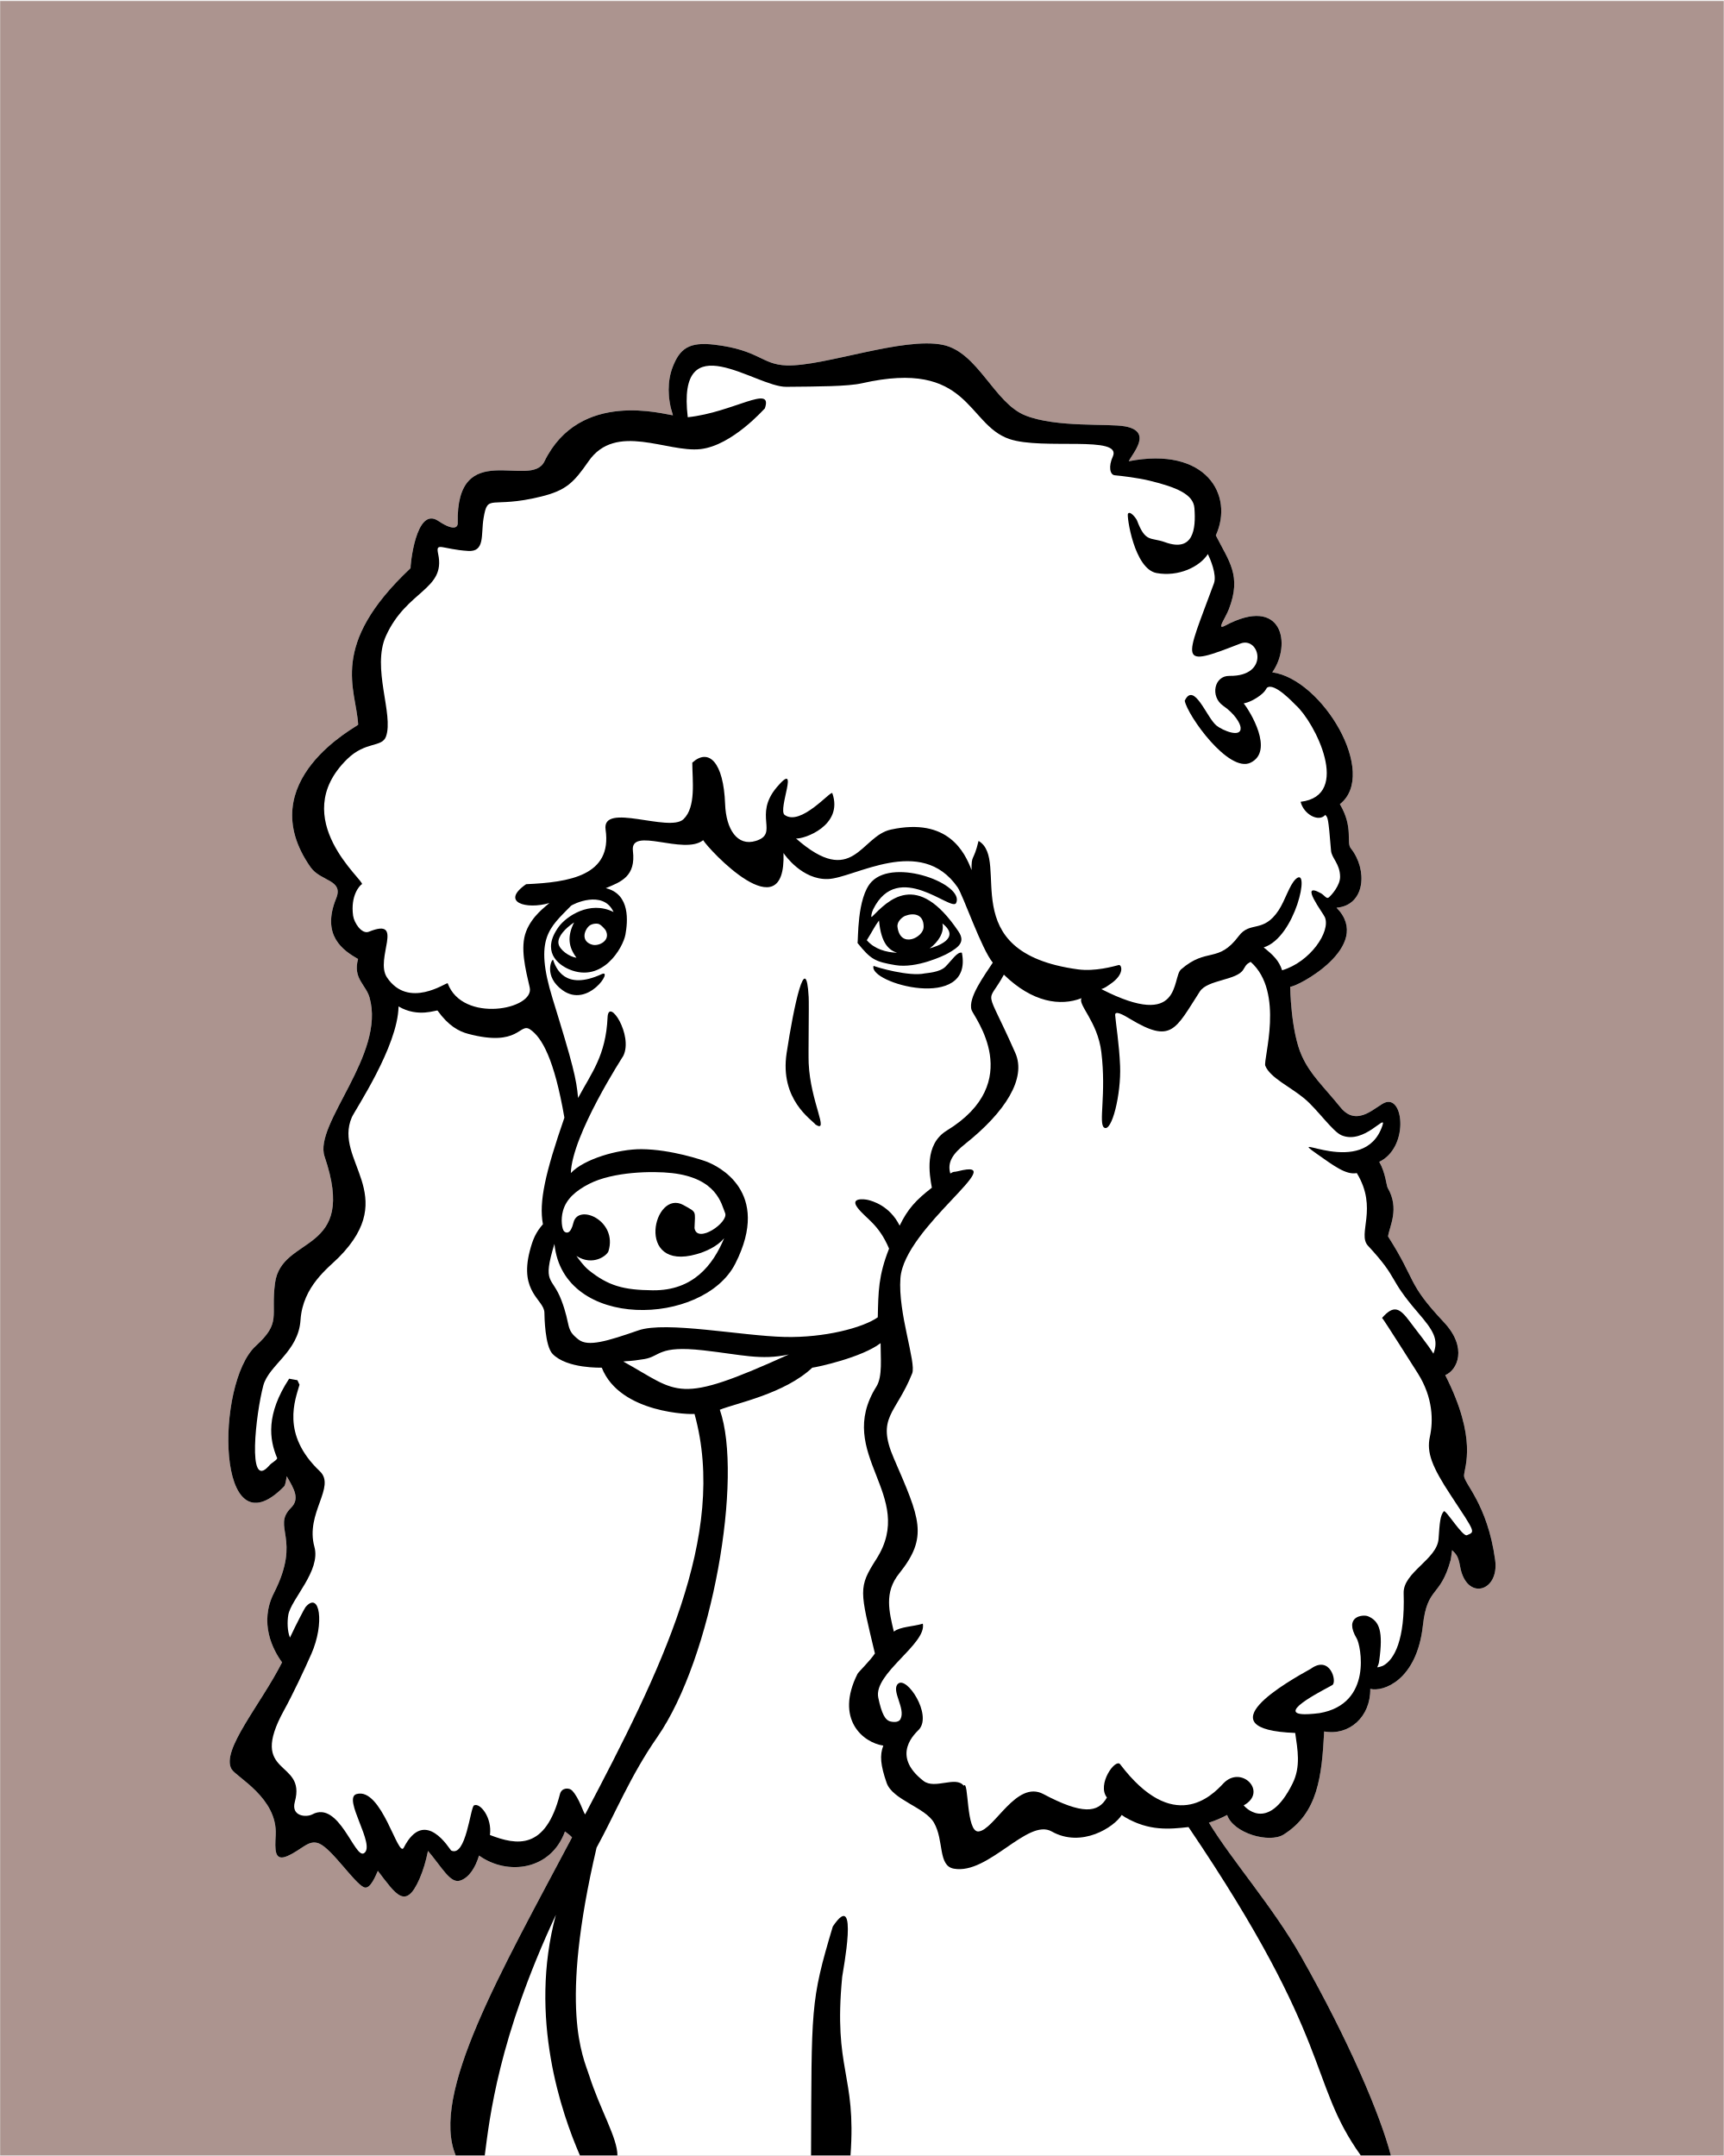
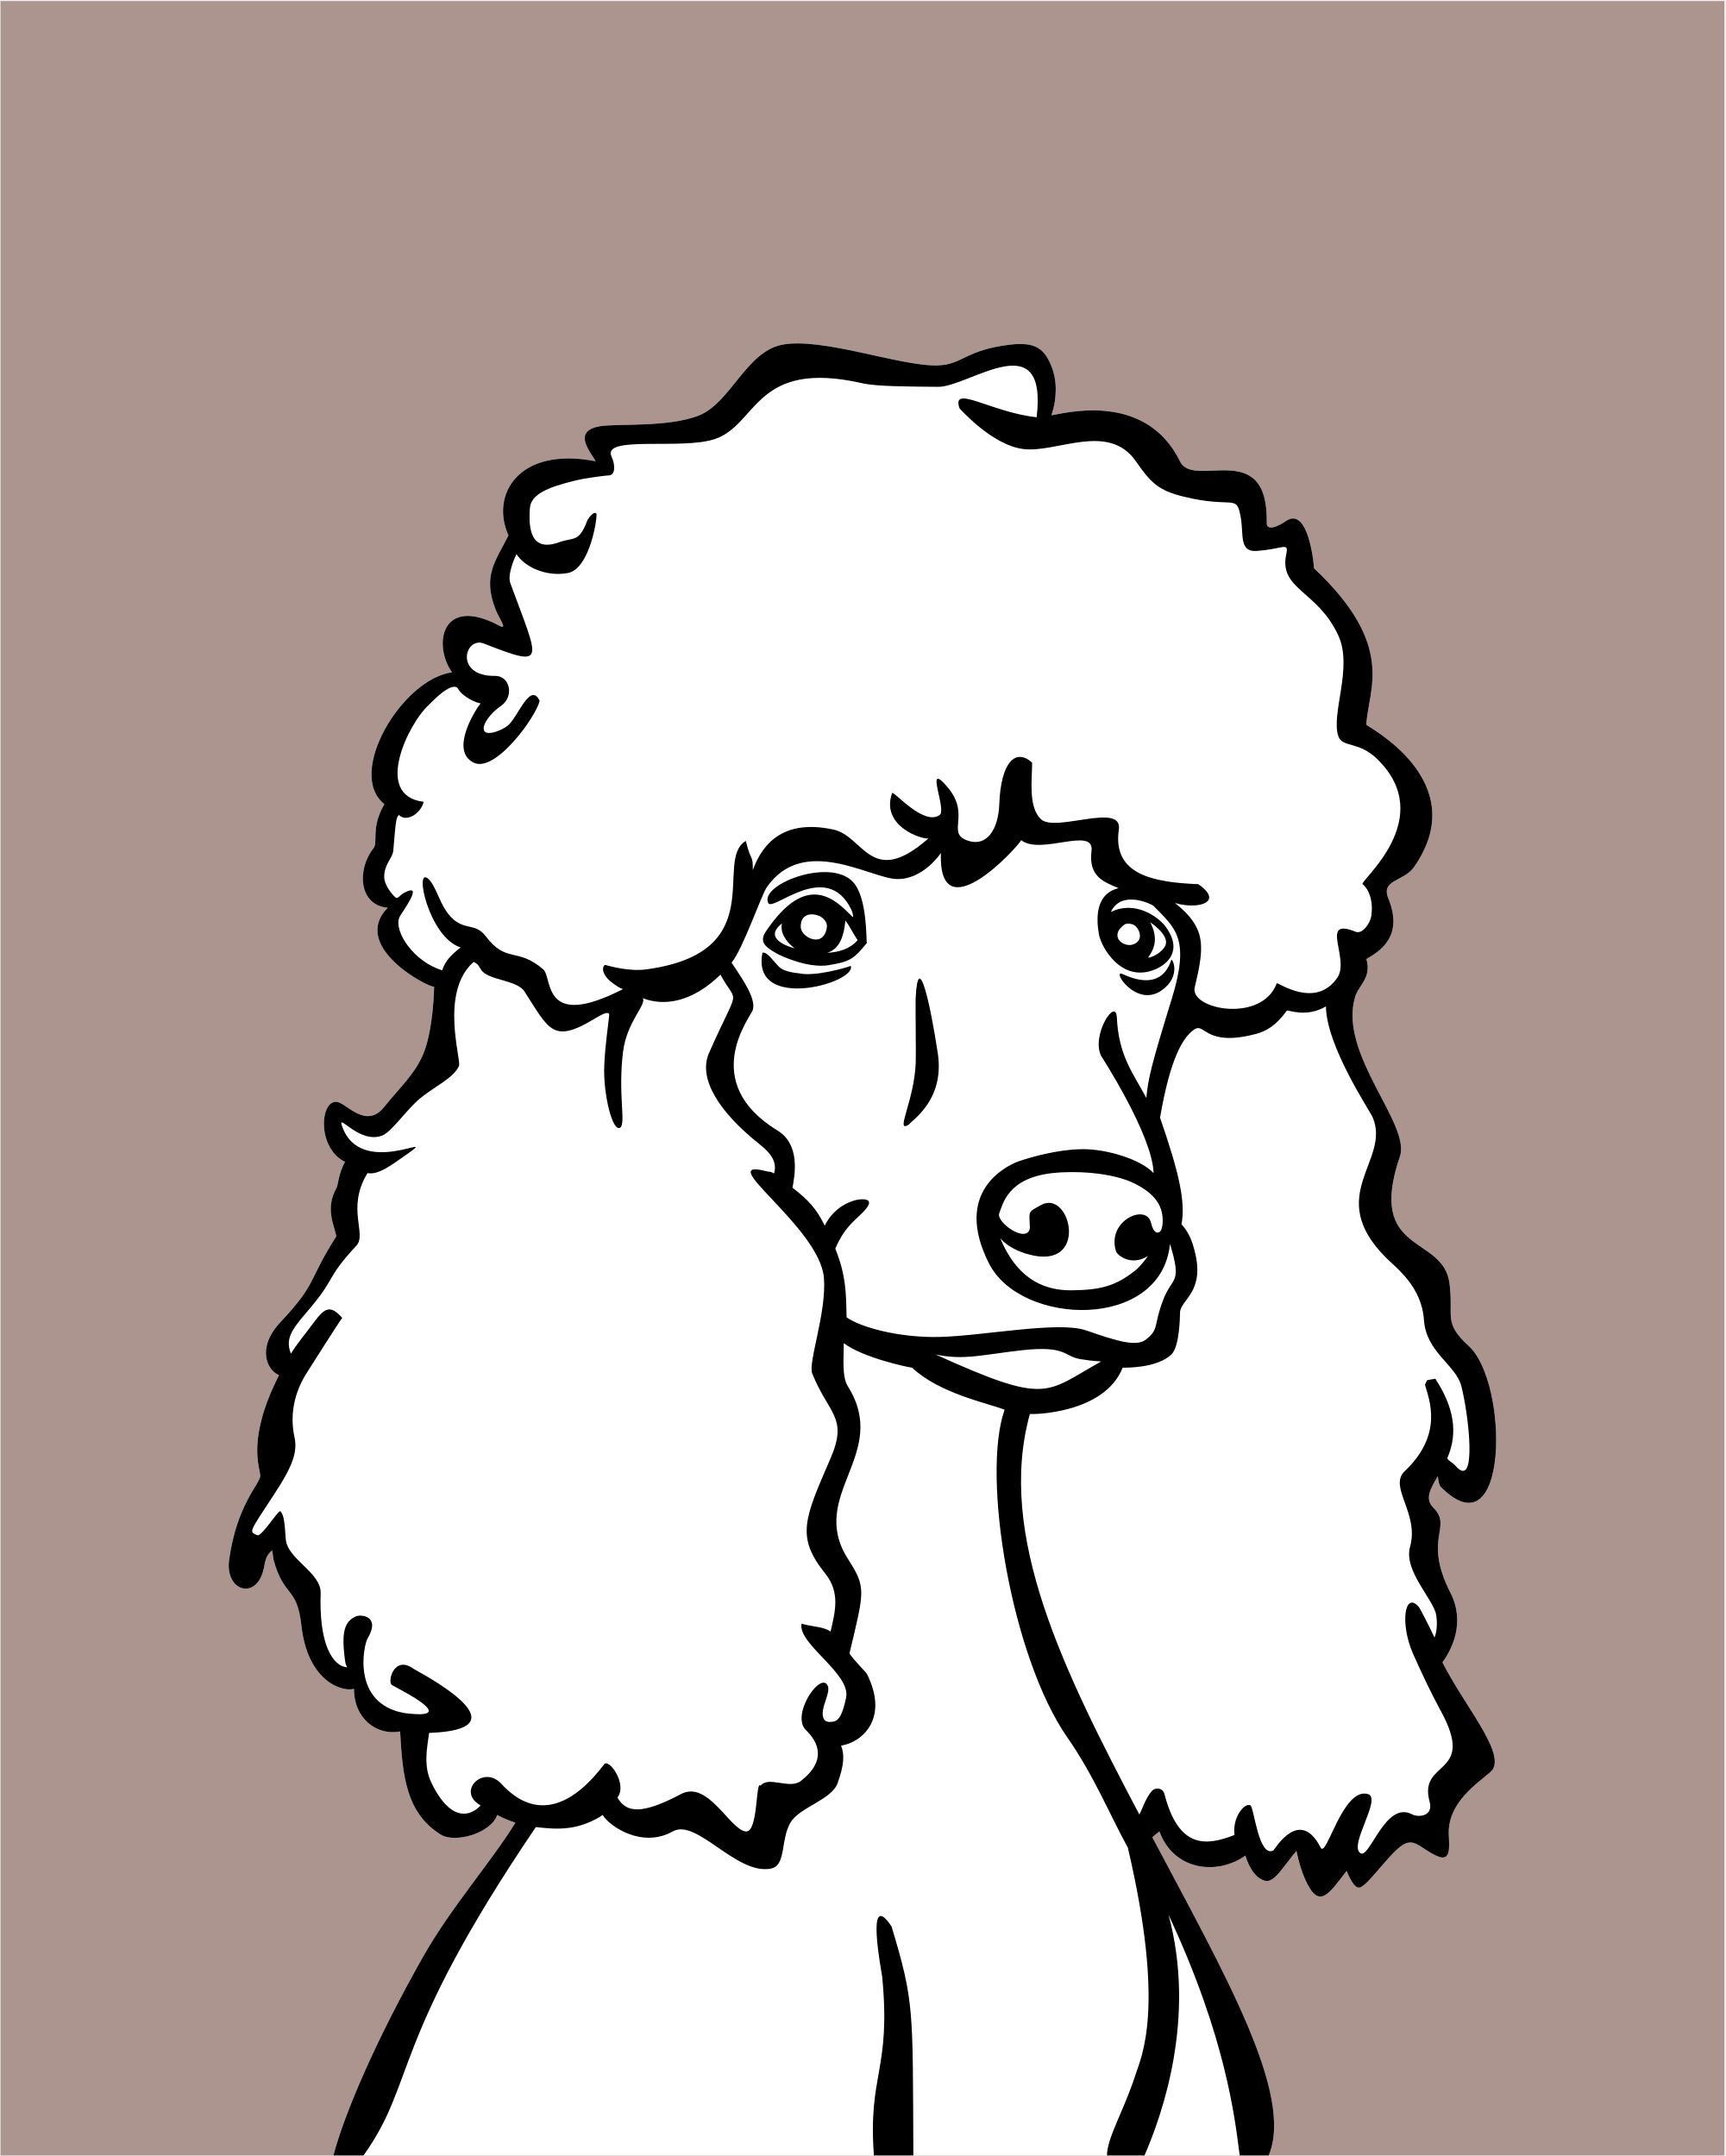
- <svg xmlns="http://www.w3.org/2000/svg" width="100%" height="100%" viewBox="0 0 945 1182" version="1.1" xml:space="preserve" style="fill-rule:evenodd;clip-rule:evenodd;stroke-linejoin:round;stroke-miterlimit:2;">
-   <g transform="matrix(1,0,0,1,-11237,-1406)">
-     <g id="site_poodle" transform="matrix(0.26936,0,0,0.47619,11237.1,1406.58)">
+ <svg xmlns="http://www.w3.org/2000/svg" width="100%" height="100%" viewBox="0 0 946 1182" version="1.1" xml:space="preserve" style="fill-rule:evenodd;clip-rule:evenodd;stroke-linejoin:round;stroke-miterlimit:2;">
+   <g transform="matrix(1,0,0,1,-10206,-1406)">
+     <g id="site_poodle" transform="matrix(0.26936,0,0,0.47619,10206.3,1406.58)">
      <rect x="0" y="0" width="3507.87" height="2480.32" style="fill:rgb(172,148,143);" />
-       <g id="poodle" transform="matrix(3.7125,0,0,3.04563,-11756.4,-1117.53)">
+       <g id="poodle" transform="matrix(-3.7125,0,0,3.04563,15264.2,-1117.53)">
        <g transform="matrix(1,0,0,0.689512,-882.37,366.927)">
          <path d="M4811.47,1181.1L4298.81,1181.1C4284.8,1147.56 4323.17,1081.22 4362.59,1006.73C4361.46,1005.53 4360.07,1004.52 4358.71,1003.49C4350.95,1024.86 4327.17,1027.84 4311.6,1016.72C4309.62,1023.17 4306.26,1028.78 4301.27,1030.43C4295.86,1032.22 4291.41,1023.33 4283.61,1014.16C4282.52,1019.56 4281.03,1024.74 4279,1029.38C4271.4,1046.76 4266.15,1038.2 4256.12,1025.1C4255.15,1027.11 4252,1035.74 4248.43,1034.08C4243.06,1031.58 4230.87,1012.95 4223.89,1010.1C4218.13,1007.75 4214.69,1013.41 4206.54,1016.98C4199.24,1020.18 4199.71,1013.28 4200.12,1005.43C4201.19,985.056 4178.42,973.679 4175.9,969.294C4170,959.039 4191.98,933.852 4203.61,910.795C4198.65,904.013 4190.82,889.173 4199.18,872.729C4214.52,842.558 4197.83,836.756 4208.5,826.083C4213.45,821.133 4210.3,815.83 4206.15,808.747C4205.76,811.349 4205.4,813.664 4204.68,814.398C4167.18,852.507 4166.97,757.644 4189.17,737.36C4203.45,724.312 4197.32,721.308 4199.75,702.884C4203.28,676.112 4245.39,687.651 4226.91,633.431C4220.85,615.646 4260.55,577.506 4251.55,546.239C4249.53,539.204 4242.33,535.862 4245.28,525.192C4236.97,520.413 4225.01,512.322 4233.27,491.951C4237.48,481.578 4224.78,482.767 4219.23,474.833C4186.06,427.456 4245.39,397.527 4245.34,396.706C4244.19,376.947 4228.85,353.424 4274.05,310.928C4273.82,310.462 4276.8,276.713 4289.2,284.982C4299.36,291.753 4299.93,287.229 4299.91,286.365C4298.81,238.747 4339.85,267.948 4347.43,252.419C4366.84,212.682 4413.43,226.781 4417.91,227.088C4414.74,217.452 4414.89,208.193 4417.68,200.843C4421.61,190.498 4426.76,186.727 4440.66,188.39C4465.25,191.33 4466.51,199.324 4480.23,199.759C4500.67,200.407 4544.12,183.929 4565.93,188.498C4585.21,192.54 4593.97,220.356 4611.05,227.173C4628.1,233.98 4656.54,231.446 4665.8,233.183C4681.05,236.042 4669.96,247.795 4667.78,252.295C4710.09,244.049 4725.6,270.765 4715.52,292.951C4722.66,307.141 4729.76,314.943 4722.69,333.337C4720.65,338.628 4715.55,345.132 4720.6,342.436C4752.32,325.503 4757.12,353.001 4746.46,368.017C4773.9,371.716 4804.81,423.576 4783.53,440.291C4791.11,453.185 4786.88,461.183 4789.51,464.491C4798.85,476.207 4797.52,495.783 4781.7,497.069C4802.48,518.261 4759.64,540.835 4756.28,540.373C4756.28,540.373 4756.59,564.938 4762.68,578.309C4767.44,588.773 4774.3,594.743 4783.85,606.516C4793.27,618.142 4803.69,605.209 4808.77,603.722C4818.74,600.799 4821.11,628.65 4805.11,636.394C4808.48,642.15 4809.08,649.52 4809.73,650.636C4816.4,662.105 4810.71,671.652 4809.93,677.286C4825.76,702.071 4820.06,702.515 4840.51,724.26C4853.78,738.375 4847.9,750.638 4841.29,753.324C4859.11,788.438 4851.78,803.574 4851.59,808.376C4851.43,812.68 4864.41,823.844 4868.65,854.657C4871.06,872.172 4852.77,877.396 4849.42,858.125C4848.38,852.148 4847.02,851.331 4845.05,849.279C4844.71,851.592 4844.42,854.112 4844.27,854.654C4838.47,875.682 4831.45,868.783 4829.03,890.621C4825.7,920.825 4807.14,927.123 4800.19,925.329C4800.4,940.644 4788.66,951.144 4774.92,948.682C4773.59,973.353 4771.55,993.346 4752.69,1005.19C4744.9,1010.08 4725.23,1004.58 4721.7,994.457C4718.77,996.028 4715.42,997.498 4711.73,998.682C4724.5,1019.61 4746.89,1044.96 4762.12,1071.8C4788.81,1118.83 4805.82,1159.38 4811.47,1181.1Z" style="fill:white;" />
        </g>
        <g id="linhas" transform="matrix(1,0,0,0.689512,-938.63,365.904)">
          <path d="M4443.72,1182.59L4423.16,1182.59C4413.24,1159.77 4394.77,1107.02 4409.99,1050.67C4378.39,1118.33 4373.63,1162.23 4370.99,1182.59L4355.07,1182.59C4341.06,1149.05 4379.43,1082.7 4418.85,1008.21C4417.72,1007.02 4416.33,1006.01 4414.97,1004.98C4407.21,1026.34 4383.43,1029.32 4367.86,1018.2C4365.88,1024.65 4362.52,1030.26 4357.53,1031.91C4352.12,1033.7 4347.67,1024.81 4339.87,1015.64C4338.78,1021.04 4337.29,1026.22 4335.26,1030.87C4327.66,1048.25 4322.41,1039.69 4312.38,1026.58C4311.41,1028.59 4308.26,1037.22 4304.69,1035.56C4299.32,1033.06 4287.13,1014.43 4280.15,1011.58C4274.39,1009.23 4270.95,1014.89 4262.8,1018.46C4255.5,1021.66 4255.97,1014.76 4256.38,1006.92C4257.45,986.54 4234.68,975.163 4232.16,970.778C4226.26,960.523 4248.24,935.335 4259.87,912.279C4254.91,905.496 4247.07,890.657 4255.44,874.213C4270.78,844.042 4254.09,838.24 4264.76,827.567C4269.71,822.617 4266.56,817.314 4262.41,810.231C4262.02,812.832 4261.66,815.148 4260.94,815.881C4223.44,853.991 4223.23,759.127 4245.43,738.843C4259.71,725.795 4253.57,722.791 4256.01,704.368C4259.54,677.596 4301.65,689.134 4283.17,634.914C4277.11,617.129 4316.81,578.99 4307.81,547.723C4305.79,540.687 4298.59,537.345 4301.54,526.675C4293.23,521.897 4281.27,513.805 4289.53,493.434C4293.74,483.062 4281.04,484.251 4275.48,476.316C4242.32,428.94 4301.65,399.011 4301.6,398.189C4300.45,378.43 4285.11,354.907 4330.31,312.411C4330.08,311.945 4333.06,278.196 4345.46,286.466C4355.62,293.237 4356.19,288.712 4356.17,287.849C4355.07,240.23 4396.11,269.431 4403.69,253.902C4423.1,214.165 4469.69,228.265 4474.16,228.571C4470.99,218.935 4471.15,209.677 4473.94,202.327C4477.87,191.982 4483.02,188.211 4496.92,189.873C4521.51,192.813 4522.77,200.808 4536.48,201.242C4556.93,201.89 4600.38,185.413 4622.18,189.982C4641.47,194.023 4650.23,221.839 4667.31,228.657C4684.36,235.464 4712.8,232.93 4722.06,234.666C4737.31,237.526 4726.22,249.279 4724.04,253.779C4766.35,245.532 4781.86,272.249 4771.78,294.434C4778.92,308.624 4786.02,316.426 4778.95,334.82C4776.91,340.112 4771.81,346.615 4776.86,343.919C4808.57,326.987 4813.38,354.484 4802.72,369.501C4830.16,373.199 4861.07,425.06 4839.79,441.774C4847.37,454.669 4843.14,462.667 4845.77,465.975C4855.11,477.69 4853.78,497.267 4837.96,498.553C4858.74,519.745 4815.9,542.318 4812.54,541.856C4812.54,541.856 4812.85,566.421 4818.94,579.792C4823.7,590.257 4830.56,596.227 4840.11,608C4849.53,619.626 4859.95,606.692 4865.02,605.205C4875,602.282 4877.36,630.134 4861.37,637.877C4864.74,643.633 4865.34,651.003 4865.99,652.12C4872.66,663.588 4866.97,673.135 4866.19,678.77C4882.02,703.555 4876.32,703.999 4896.76,725.743C4910.03,739.858 4904.16,752.121 4897.55,754.808C4915.36,789.921 4908.04,805.057 4907.85,809.859C4907.68,814.164 4920.67,825.327 4924.91,856.14C4927.32,873.656 4909.03,878.879 4905.68,859.609C4904.64,853.632 4903.28,852.815 4901.31,850.763C4900.97,853.076 4900.68,855.596 4900.53,856.138C4894.73,877.165 4887.71,870.267 4885.29,892.105C4881.95,922.308 4863.4,928.607 4856.45,926.812C4856.66,942.128 4844.91,952.627 4831.18,950.166C4829.85,974.837 4827.81,994.83 4808.94,1006.68C4801.16,1011.57 4781.49,1006.07 4777.96,995.941C4775.03,997.511 4771.68,998.982 4767.99,1000.17C4780.76,1021.09 4803.15,1046.44 4818.38,1073.29C4845.07,1120.32 4862.08,1160.87 4867.73,1182.59L4851.23,1182.59C4822,1141.64 4837.25,1121.44 4756.8,1002.58C4746.07,1003.79 4735.13,1004.8 4722.06,997.193C4721.41,996.812 4720.78,996.392 4720.18,995.941C4716.16,1002.48 4698.27,1014.28 4681.78,1004.98C4668.62,997.552 4647.08,1028.84 4628.13,1025.38C4619.33,1023.77 4622.9,1009.99 4617.25,1000.17C4612.39,991.72 4594.54,987.687 4591.3,978.326C4587.94,968.624 4587.44,963.21 4589.48,957.919C4578.23,956.234 4562.91,943.353 4575.33,918.6C4575.85,917.564 4582.27,911.383 4584.88,907.392C4576.62,872.763 4575.65,871.317 4585.66,855.655C4608.15,820.484 4562.35,798.252 4585.72,761.023C4589.17,755.524 4587.95,745.142 4588,737.266C4577.77,745.118 4553.35,750.416 4550.54,750.727C4535.24,765.119 4508.51,770.258 4499.85,773.787C4512.74,810.299 4495.97,909.594 4465.49,953.382C4450.8,974.495 4442.47,995.318 4432.29,1013.87C4411.52,1102.5 4424.92,1128.41 4428.28,1138.88C4434.28,1157.6 4443.77,1173.09 4443.72,1182.59ZM4549.87,1182.59C4550.2,1101.37 4549.35,1098.67 4561.79,1057.1C4576.45,1035.21 4567.17,1082.36 4566.95,1084.63C4561.99,1136.08 4574.79,1137.66 4571.49,1182.59L4549.87,1182.59ZM4433.17,507.38C4431.58,507.073 4429.07,507.44 4427.7,509.024C4424.8,512.381 4424.52,517.425 4430.03,518.856C4433.63,519.792 4440.27,516.478 4437.23,510.867C4437.1,510.625 4434.76,507.688 4433.17,507.38ZM4649.5,528.663C4643.31,521.221 4633.19,491.67 4630.23,487.39C4610.1,458.289 4573.62,482.36 4559.08,482.831C4545.03,483.286 4535.45,469.655 4534.77,468.554C4536.24,512.369 4493.55,466.392 4490.74,461.53C4480.09,469.975 4450.55,453.681 4452.21,467.405C4453.9,481.38 4445.76,484.345 4437.34,487.832C4451.04,491.095 4449.33,506.548 4448.11,513.269C4446.82,520.41 4435.57,540.084 4417.29,532.348C4411.15,529.748 4401.71,522.447 4411.61,508.907C4415.52,503.566 4428.43,494.3 4441.61,500.915C4435.89,488.444 4419.13,496.609 4418.18,497.585C4406.55,509.617 4397.91,515.099 4408.17,548.339C4419.41,584.764 4421.2,592.215 4422.16,602.851C4429.53,589.072 4437.38,579.629 4438.32,558.674C4438.82,547.371 4452.53,568.467 4446.93,579.792C4446.76,580.146 4418.85,623.009 4418.18,644.036C4425.2,636.457 4443.98,630.825 4456.99,630.926C4473.15,631.05 4490.5,636.941 4492.89,637.877C4498.27,639.985 4528.59,653.857 4508.33,693.704C4490.87,728.024 4413.92,730.546 4409.19,682.844C4402.37,705.267 4407.9,700.346 4412.98,713.674C4418.41,727.937 4414.99,729.577 4422.43,735.324C4427.66,739.369 4437.9,736.277 4455.24,730.264C4470.3,725.04 4511.73,733.307 4535.39,733.877C4557.33,734.405 4578.53,728.75 4586.45,723.1C4586.78,708.952 4586.76,700.359 4592.64,685.451C4586.88,671.801 4579.91,669.073 4575.33,662.985C4571.09,657.347 4579.13,658.294 4581.07,658.752C4583.31,659.284 4593.01,661.866 4598.44,672.855C4602.87,663.681 4607.42,658.775 4616.1,652.056C4614.76,644.783 4611.82,628.347 4624.27,620.738C4667.91,594.065 4639.06,558.325 4637.87,554.636C4635.72,547.931 4645.14,535.416 4649.5,528.663ZM4583.27,503.515C4592,494.776 4607.78,477.518 4630.69,511.565C4634.62,517.406 4630.83,520.191 4624.8,523.626C4622.91,524.708 4607.83,531.993 4596.14,530.032C4584.84,528.138 4582.63,526.884 4575.33,517.86C4575.82,516.92 4574.86,492.876 4583.08,484.29C4595.84,470.982 4634.3,485.877 4629.4,495.98C4626.94,501.059 4597.57,471.787 4583.94,499.426C4582.99,501.348 4582.51,504.275 4583.27,503.515ZM4614.92,520.836C4618.4,519.897 4632.5,515.429 4621.86,507.184C4621.87,507.218 4621.88,507.252 4621.89,507.285C4623.02,512.09 4619.63,517.334 4614.92,520.836ZM4601.52,502.999C4600.28,503.48 4596.84,505.854 4597.27,509.133C4598.85,521.222 4611.51,514.802 4611.59,509.161C4611.71,501.879 4605.98,501.272 4601.52,502.999ZM4597.02,523.268C4592.76,521.805 4588.28,518.446 4587.13,505.565C4584.81,508.562 4583.45,511.628 4580.43,516.361C4584.67,521.277 4590.99,522.982 4597.02,523.268ZM4408.42,527.091C4409.97,531.47 4414.71,544.359 4435.14,534.942C4441.61,531.959 4427.7,554.001 4413.57,543.736C4403.33,536.296 4407.51,526.906 4408.42,527.091ZM4584.15,530.435C4586.18,531.321 4603.8,536.434 4612.24,534.56C4613.08,534.373 4620.4,534.056 4623.53,530.902C4627.11,527.3 4630.04,522.553 4632.56,523.228C4639,555.975 4580.89,539.881 4584.15,530.435ZM4552.36,617.462C4550.18,614.661 4532.61,603.798 4536.48,578.243C4540.46,552.053 4547.13,521.014 4548.57,547.507C4548.81,551.951 4548.33,578.477 4548.57,583.837C4549.52,605.122 4560.16,622.381 4552.36,617.462ZM4891.05,743.025C4894.13,735.221 4890.96,730.235 4882.62,720.568C4865.47,700.676 4872.72,702.79 4855.16,683.826C4849.19,677.376 4860.88,663.441 4849.06,644.036C4843.21,645.183 4836.46,640.045 4827.12,633.481C4808.55,620.431 4853.24,647.901 4863.14,617.889C4865.43,610.963 4853.19,628.467 4840.77,623.352C4835.83,621.317 4827.56,609.216 4820.4,603.222C4812.7,596.771 4801.64,591.866 4798.9,585.222C4797.56,581.951 4809.71,544.828 4790.85,528.228C4789.28,529.304 4788.87,528.886 4786.92,532.348C4783.51,538.429 4767.25,537.921 4763.01,544.482C4749.5,565.42 4747.56,573.283 4724.62,559.431C4721.17,557.347 4716.39,554.65 4716.59,557.456C4716.9,561.708 4718.8,573.179 4719.29,585.222C4719.93,600.7 4714.73,621.948 4710.54,619.093C4707.3,616.884 4711.85,600.876 4709,577.618C4706.95,560.917 4695.91,551.641 4698.18,548.144C4686.62,552.659 4671.25,550.528 4655.58,535.249C4646.04,552.987 4644.82,539.504 4661.88,578.243C4667.97,592.082 4656.49,610.443 4634.44,627.989C4627.57,633.447 4624.45,638.058 4626.22,644.27C4628.64,642.818 4627.64,643.728 4630.54,642.985C4660.63,635.301 4601.01,673.73 4598.87,701.59C4597.4,720.64 4607.67,747.942 4605.31,753.857C4596.38,776.284 4585.44,777.716 4595.25,800.413C4609.59,833.572 4614.36,843.378 4598.15,863.599C4589.81,873.998 4592.74,884.58 4595.25,895.428C4598.62,892.691 4605.85,892.696 4611.15,891.073C4613.35,902.211 4583.92,918.45 4586.73,931.675C4588.66,940.765 4590.57,944.099 4593.59,944.731C4595.85,945.202 4598.04,944.986 4598.87,943.421C4601.94,937.64 4593.56,927.641 4597.56,924.002C4602.35,919.631 4616.26,940.838 4609.12,949.008C4607.52,950.839 4592.98,962.931 4611.53,977.29C4617.74,982.098 4629.21,974.342 4633.57,979.906C4636.45,976.231 4634.69,1005.62 4641.7,1004.98C4650.36,1004.18 4662.38,976.615 4677.22,984.477C4698.64,995.823 4707.27,994.889 4712.07,986.372C4706.42,979.165 4716.73,964.723 4719.33,968.154C4748.43,1006.5 4769.37,985.687 4775.8,978.76C4785.65,968.166 4800.54,983.279 4787.05,990.681C4787.05,990.681 4799.93,1006.67 4813.81,978.76C4818.47,969.387 4816.59,960.17 4815.29,950.976C4764.46,949.073 4811.26,922.775 4823.87,915.776C4834.41,908.127 4838.32,922.772 4835.71,924.679C4834.24,925.749 4803.82,940.442 4820.4,940.713C4823.19,940.758 4828.03,940.212 4828.62,940.109C4858.11,935.029 4851.13,902.748 4849.06,899.276C4841.6,886.771 4852.66,885.932 4855.2,886.998C4861.6,889.677 4863.55,895.429 4861.37,911.227C4861.1,913.219 4861,913.13 4860.27,915.003C4860.87,915 4862.91,914.42 4863.58,914.05C4869.57,910.74 4875.57,900.047 4874.74,874.342C4874.38,862.93 4893.1,855.792 4893.88,844.581C4894.49,835.644 4894.79,831.728 4896.76,829.455C4897.77,828.301 4907.07,843.589 4909.43,842.567C4913.97,840.589 4914.37,841.583 4900.62,820.742C4890.22,804.986 4887.23,797.142 4889.12,788.582C4891.01,780.022 4890.94,767.166 4882.53,753.857C4881.92,752.889 4863.22,723.316 4862.91,723.429C4869.39,716.112 4872.53,717.882 4878.28,725.65C4882.54,731.397 4887.94,737.94 4891.05,743.025ZM4421.27,525.981C4416.85,520.01 4416.11,514.357 4419.97,506.6C4415.11,509.874 4411.02,514.238 4411.37,517.929C4411.72,521.601 4417.5,525.528 4421.27,525.981ZM4485.98,776.064C4484.86,776.459 4445.14,776.064 4435.14,750.727C4434.94,750.673 4416.08,751.376 4408.17,743.18C4403.97,738.831 4403.72,722.706 4403.69,720.568C4403.58,713.396 4389.81,709.566 4395.64,686.853C4397.31,680.318 4399.05,676.436 4402.88,672.083C4400.6,659.898 4404.1,644.104 4414.65,613.645C4409.08,581.36 4402.28,569.672 4395.9,565.313C4389.94,561.247 4390.09,575.194 4361.9,567.701C4356.7,566.319 4351.08,563.27 4345.12,554.966C4344.71,554.384 4334.52,559.068 4323.72,552.666C4323.41,574.585 4299.82,609.489 4298.1,613.485C4287.93,637.128 4324.84,655.944 4291.07,690.146C4285.32,695.974 4271.23,705.994 4269.99,724.589C4268.82,742.181 4252.64,749.119 4249.57,760.572C4245.59,775.49 4240.49,818.4 4252.62,804.607C4254.59,802.361 4256.32,802.05 4257.23,800.413C4252.77,789.983 4251.01,776.224 4263.75,756.763L4268.29,757.595L4269.43,760.065C4267.2,768.186 4259.03,787.089 4280.56,807.485C4289.59,816.043 4272.47,830.513 4277.6,848.908C4281.29,862.112 4264.66,877.72 4263.27,886.369C4262.69,889.895 4262.71,895.068 4264.2,898.689C4267.57,891.496 4272.22,882.586 4272.73,881.987C4280.54,872.794 4283.32,890.894 4275.91,907.686C4271.82,916.951 4265.63,930.057 4260.96,938.518C4240.68,975.291 4273.39,965.171 4266.87,988.729C4264.67,996.702 4273.08,997.422 4276.48,995.603C4291.08,987.808 4299.68,1020.07 4304.75,1016.93C4311.56,1012.72 4292.77,986.745 4300.71,984.477C4314.52,980.531 4323.48,1019.95 4326.59,1013.87C4338.19,991.137 4351.94,1015.11 4352.53,1015.41C4360.73,1019.47 4363.08,991.681 4365.11,990.681C4368.42,989.05 4375.11,997.367 4373.83,1006.92C4388.69,1012.67 4404.31,1015.22 4412.22,984.477C4413.15,980.843 4417.3,980.909 4418.85,982.525C4422.88,986.737 4425.09,994.948 4426.04,995.603C4467.37,917.109 4504.44,842.645 4485.98,776.064ZM4808.12,532.853C4823.47,528.313 4834.84,511.645 4831.57,503.771C4830.65,501.529 4816.99,483.76 4829.34,490.597C4831.34,491.703 4832.46,493.972 4833.71,492.905C4835.47,491.407 4839.92,486.209 4839.9,481.607C4839.86,474.443 4835.28,471.415 4834.94,467.308C4833.42,448.711 4833.19,449.223 4831.79,447.673C4828.07,451.879 4819.89,447.24 4818.26,440.48C4846.55,437.168 4826.01,396.705 4815.53,387.428C4814.79,386.777 4803.7,374.61 4799.74,378.031C4799.41,378.319 4799.09,380.327 4794.27,383.428C4790.18,386.057 4787.31,386.497 4787.05,386.519C4790.45,390.713 4803.94,412.634 4790.85,419.025C4778.83,424.895 4756.2,393.133 4754.73,385.07C4759.79,374.332 4766.72,394.235 4772.09,398.66C4775.38,401.366 4785.96,405.774 4785.36,399.735C4785.12,397.373 4782.18,392.246 4775.8,387.83C4768.6,382.841 4770.79,371.323 4779.24,371.453C4801.53,371.794 4795.9,349.553 4785.19,353.745C4750.5,367.322 4754.76,364.18 4770.74,320.721C4772.48,315.982 4768.59,307.055 4767.41,304.677C4762.88,311.737 4751.23,317.244 4739.3,315.074C4726.97,312.833 4722.87,283.722 4723.59,282.569C4724.81,280.61 4728.21,285.287 4728.55,286.195C4733.23,298.589 4735.91,295.27 4744.02,298.194C4759.48,303.771 4760.92,290.994 4760.04,279.462C4759.47,271.949 4750.45,268.099 4735.46,264.434C4729.32,262.933 4720.12,261.801 4716.39,261.474C4713.61,261.23 4712.9,256.439 4715.28,251.263C4720.77,239.333 4676.83,247.797 4658.59,241.59C4635.05,233.58 4636.89,197.601 4577.77,211.029C4570.06,212.779 4553.81,212.815 4536.28,212.979C4519.4,213.137 4476.09,177.819 4482.28,229.651C4507.11,227.038 4529.29,211.218 4524.53,224.825C4524.28,224.93 4506.69,245.152 4489.27,247.123C4471.05,249.183 4442.88,232.196 4427.9,253.779C4419.75,265.529 4415.64,269.764 4401.74,273.175C4373.85,280.022 4372.67,271.018 4370.32,285.102C4368.84,293.988 4371.25,303.548 4361.9,302.955C4347.21,302.024 4343.97,297.699 4345.46,304.677C4349.64,324.275 4328.23,324.46 4316.85,349.476C4308.83,367.104 4321.2,392.536 4316.85,404.691C4314.65,410.819 4305.68,407.187 4295.59,417.057C4262.05,449.874 4305.86,484.288 4303.62,485.66C4302.32,486.45 4297.31,491.925 4298.82,502.929C4299.36,506.849 4303.56,513.302 4307.49,511.707C4327.57,503.56 4310.48,526.529 4317.41,536.813C4329.19,554.289 4349.71,539.555 4350.65,539.943C4358.85,562.091 4398.42,554.321 4395.64,542.292C4393.28,532.126 4390.28,520.317 4393.66,511.565C4396.99,502.958 4404.29,497.968 4406.43,495.98C4393.74,499.706 4379.36,495.589 4393.66,485.66C4417.44,484.604 4440.9,480.953 4437.23,455.725C4435.01,440.399 4472.08,457.53 4479.94,450.014C4486.94,443.311 4484.79,428.733 4484.76,419.025C4493.73,410.87 4501.91,418.611 4502.76,441.774C4503.27,455.549 4509.46,465.074 4519.58,461.929C4532.61,457.88 4517.92,447.987 4531.13,432.442C4544.14,417.117 4531.41,444.76 4535.39,447.673C4544.21,454.135 4560.9,433.958 4561.53,435.757C4567.79,453.615 4545.74,461.079 4541.62,460.59C4572.98,488.14 4576.95,459.36 4593.59,455.725C4624.81,448.91 4634.15,468.035 4637.87,477.923C4637.74,469.083 4638.9,473.628 4641.7,461.929C4659.69,472.538 4627.22,522.972 4696.15,532.348C4705.67,533.642 4715.87,530.653 4718.57,529.971C4720.03,529.604 4722.19,534.816 4713.91,540.418C4712.5,541.371 4710.97,542.612 4709,543.171C4753.82,566.084 4747.49,536.889 4752.73,532.348C4766.94,520.035 4772.94,529.288 4784.38,514.032C4790.61,505.736 4797.79,512.663 4806.17,500.011C4809.8,494.539 4812.1,486.136 4815.55,482.887C4823.93,475.025 4815.47,514.88 4798.01,520.318C4803.21,524.451 4806.42,527.583 4808.12,532.853ZM4485.98,674.215C4487.49,683.051 4504.82,671.002 4502.76,665.972C4500.71,660.942 4498.25,646.852 4473.65,644.036C4462.87,642.8 4441.3,643.248 4428.21,649.953C4420.63,653.84 4415.7,658.353 4413.91,664.602C4412.49,669.544 4413.37,674.962 4414.52,675.996C4415.67,677.03 4418.05,677.716 4419.62,671.191C4422.2,660.473 4444,670.107 4438.81,686.853C4438.08,689.209 4430.27,695.284 4421.24,689.465C4422.72,691.483 4425.4,695.146 4427.9,697.165C4438.78,705.924 4447.09,708.137 4463.11,708.302C4485.19,708.529 4496.05,694.557 4502.23,679.76C4498.31,684.407 4492.03,687.098 4487.12,688.494C4452.99,698.197 4463.54,652.399 4479.94,661.582C4487.37,665.745 4486.31,664.488 4485.98,674.215ZM4446.93,747.342C4477.81,764.388 4475.61,771.633 4537.68,743.482C4522.21,746.808 4511.81,743.569 4490.74,741.203C4465.81,738.404 4467.42,744.537 4458.42,746.008C4449.58,747.454 4449.43,746.933 4446.93,747.342Z" style="fill-rule:nonzero;" />
        </g>
      </g>
    </g>
  </g>
</svg>
